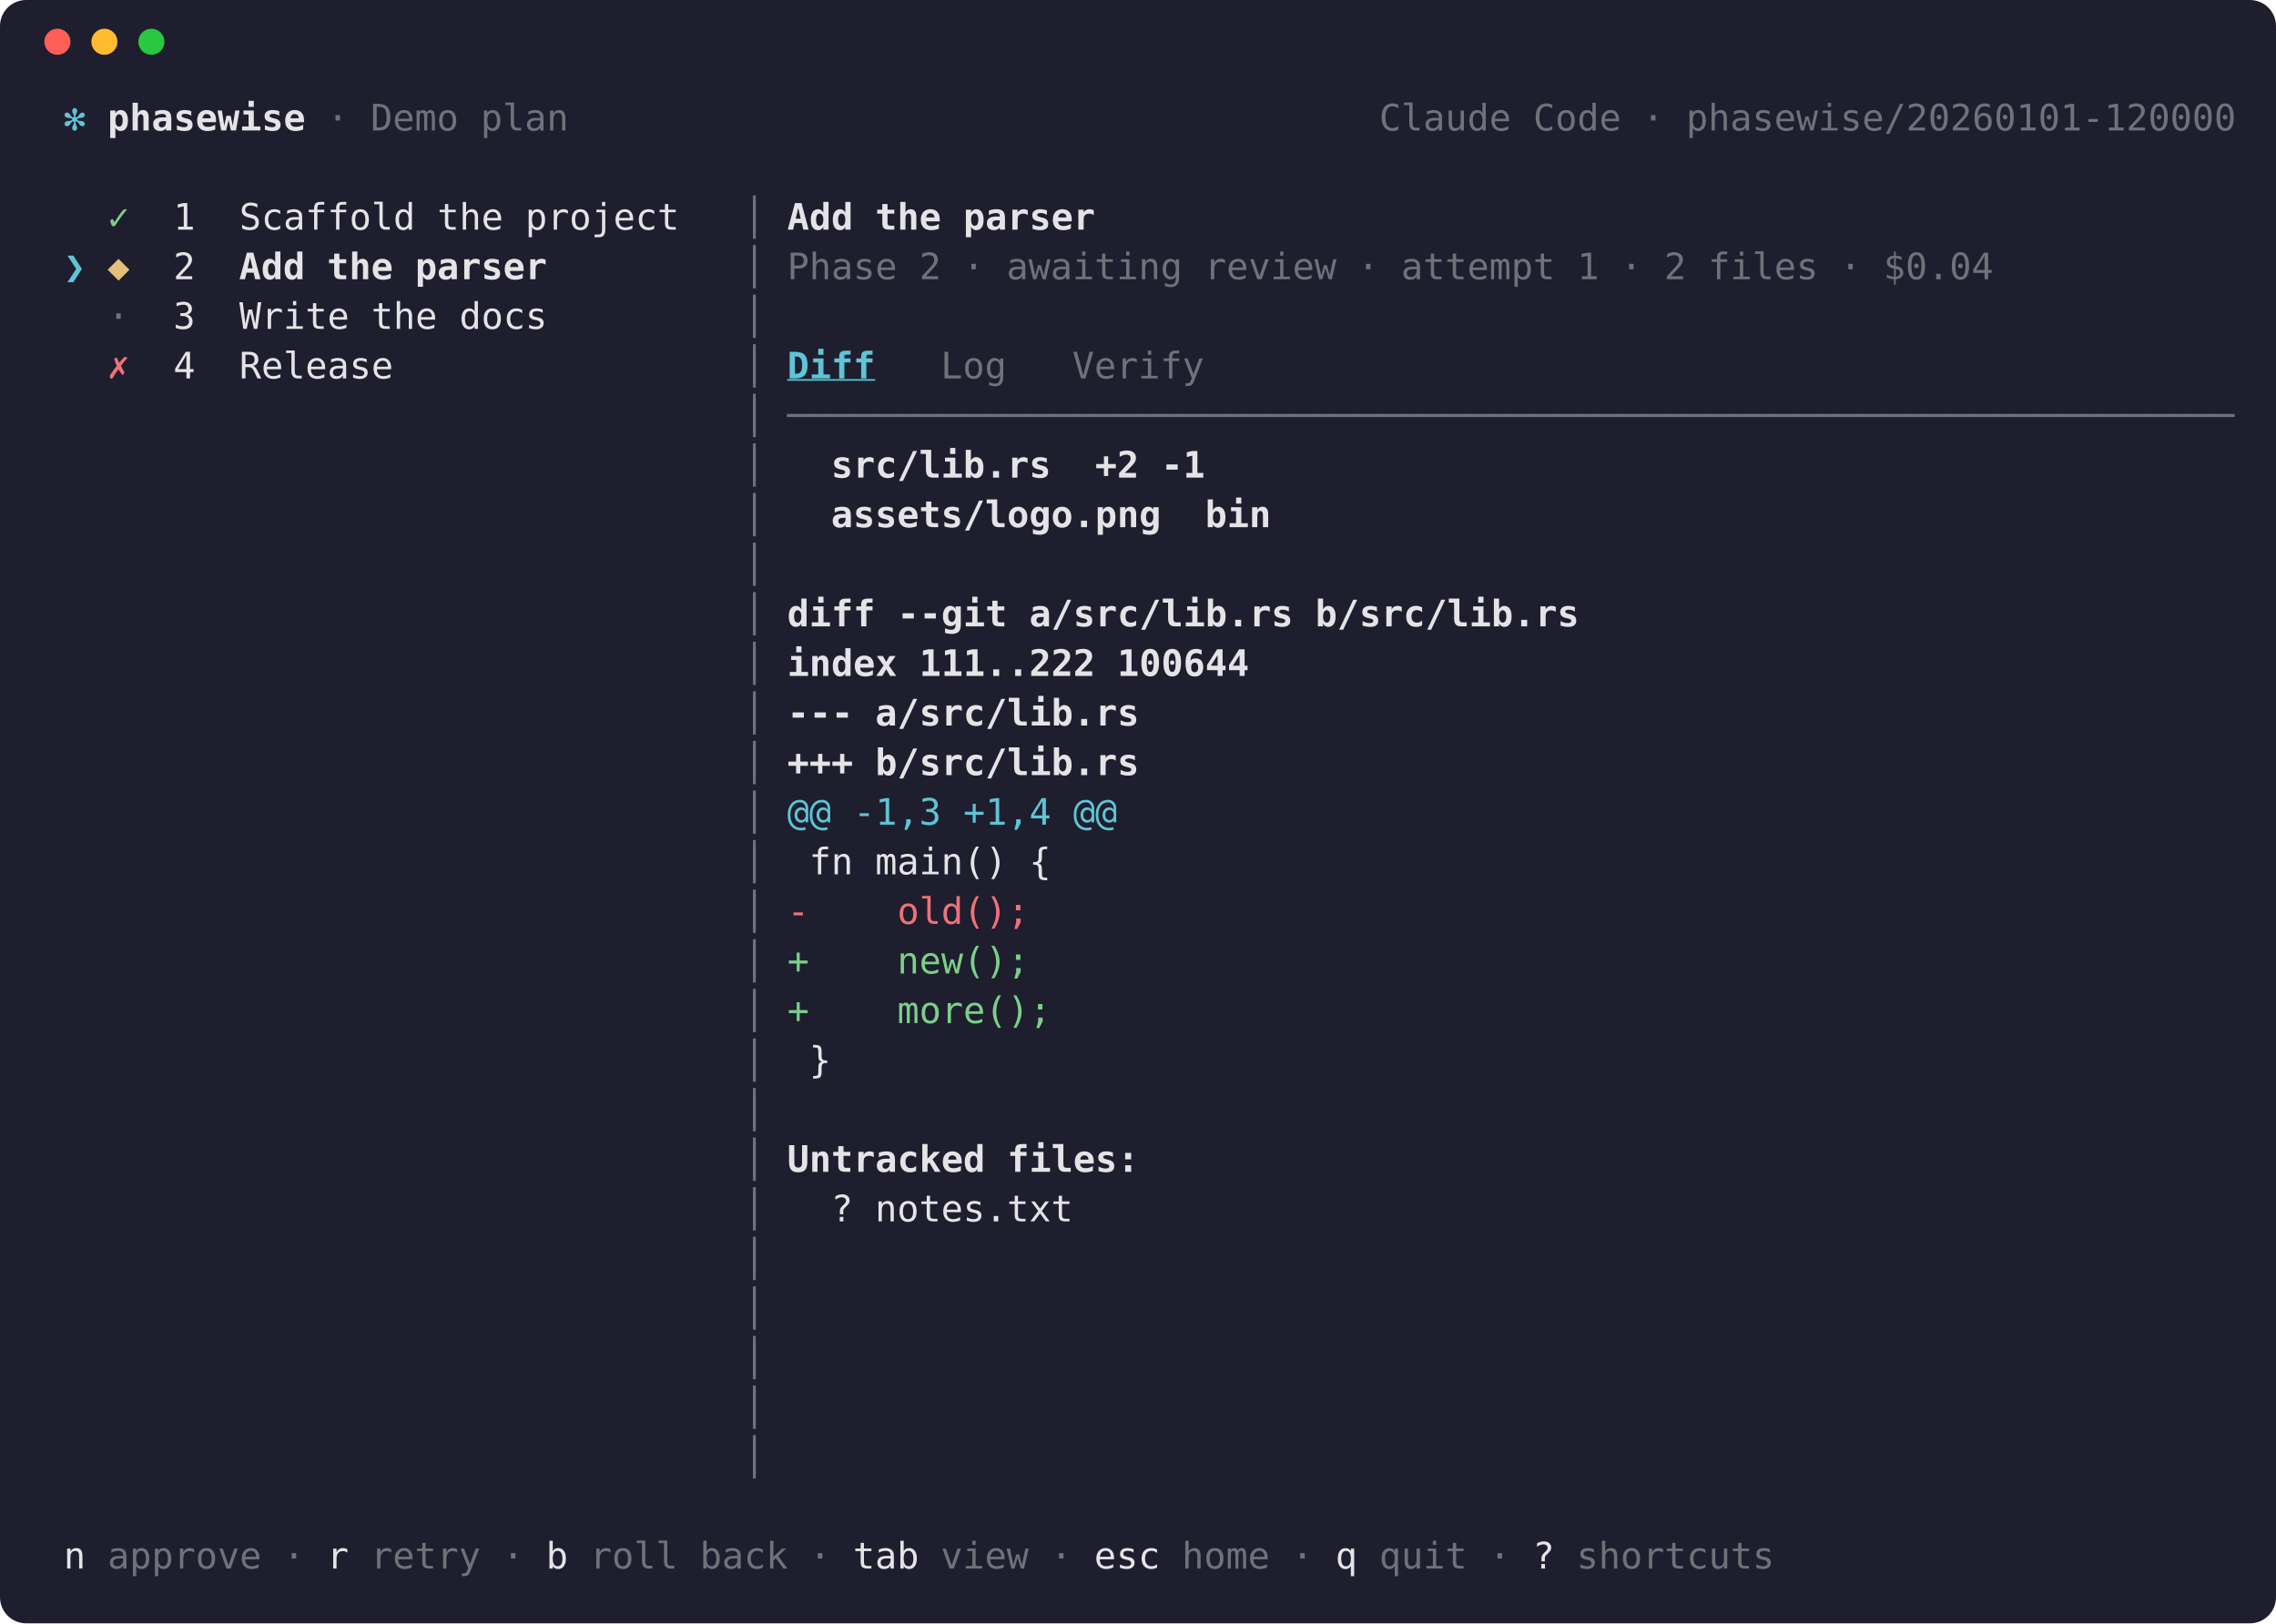
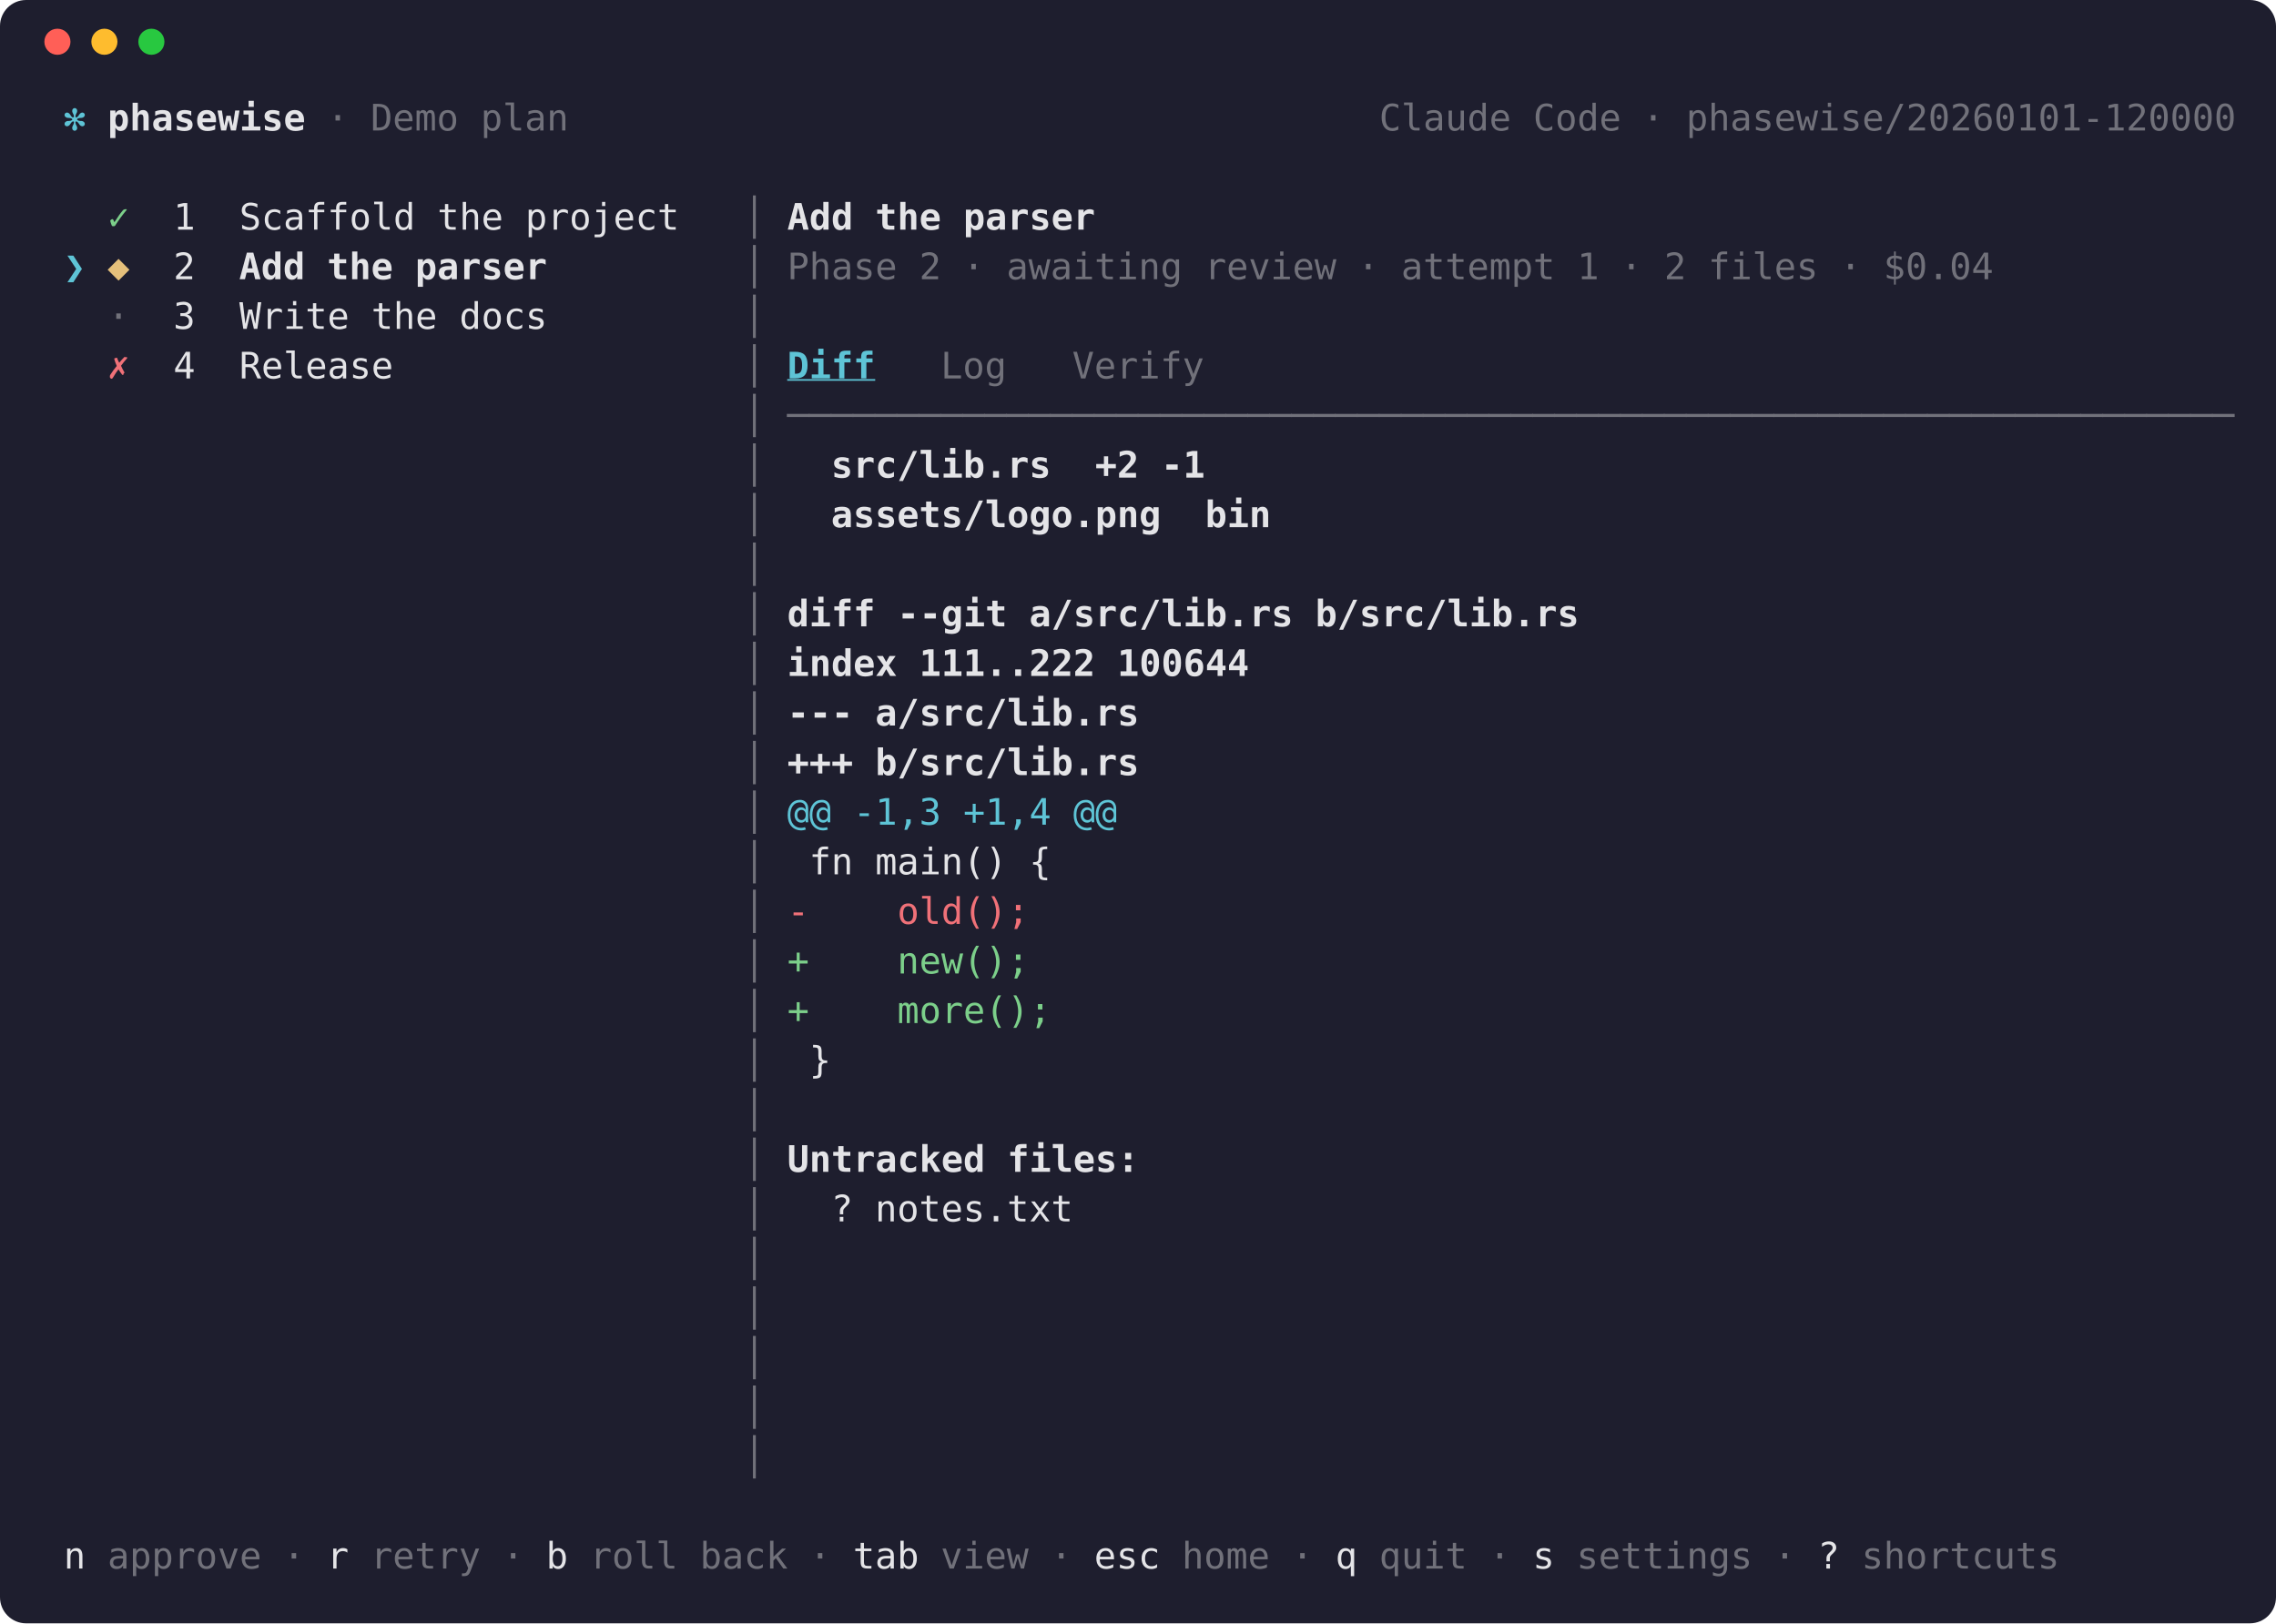
<svg xmlns="http://www.w3.org/2000/svg" width="872.0" height="622.0" viewBox="0 0 872.0 622.0" font-family="ui-monospace, SFMono-Regular, Menlo, Consolas, monospace" font-size="14">
  <rect width="872.0" height="622.0" rx="10" fill="#1e1e2e" />
  <circle cx="22" cy="16" r="5" fill="#ff5f57" />
  <circle cx="40" cy="16" r="5" fill="#febc2e" />
  <circle cx="58" cy="16" r="5" fill="#28c840" />
  <text y="50.0" xml:space="preserve" transform="translate(16 0)">
    <tspan x="8.4" fill="#5ec4d6">✻</tspan>
    <tspan x="25.2" fill="#e4e4e7" font-weight="600">phasewise</tspan>
    <tspan x="109.2" fill="#71717a">·</tspan>
    <tspan x="126.0" fill="#71717a">Demo plan</tspan>
    <tspan x="512.4" fill="#71717a">Claude Code</tspan>
    <tspan x="613.2" fill="#71717a">·</tspan>
    <tspan x="630.0" fill="#71717a">phasewise/20260101-120000</tspan>
  </text>
  <text y="88.0" xml:space="preserve" transform="translate(16 0)">
    <tspan x="25.2" fill="#7ccf8a">✓</tspan>
    <tspan x="50.4" fill="#e4e4e7">1  Scaffold the project</tspan>
    <tspan x="268.8" fill="#71717a">│</tspan>
    <tspan x="285.6" fill="#e4e4e7" font-weight="600">Add the parser</tspan>
  </text>
  <text y="107.0" xml:space="preserve" transform="translate(16 0)">
    <tspan x="8.4" fill="#5ec4d6">❯</tspan>
    <tspan x="25.2" fill="#e5c07b">◆</tspan>
    <tspan x="50.4" fill="#e4e4e7">2</tspan>
    <tspan x="75.6" fill="#e4e4e7" font-weight="600">Add the parser</tspan>
    <tspan x="268.8" fill="#71717a">│</tspan>
    <tspan x="285.6" fill="#71717a">Phase 2</tspan>
    <tspan x="352.8" fill="#71717a">·</tspan>
    <tspan x="369.6" fill="#71717a">awaiting review</tspan>
    <tspan x="504.0" fill="#71717a">·</tspan>
    <tspan x="520.8" fill="#71717a">attempt 1</tspan>
    <tspan x="604.8" fill="#71717a">·</tspan>
    <tspan x="621.6" fill="#71717a">2 files</tspan>
    <tspan x="688.8" fill="#71717a">·</tspan>
    <tspan x="705.6" fill="#71717a">$0.04</tspan>
  </text>
  <text y="126.0" xml:space="preserve" transform="translate(16 0)">
    <tspan x="25.2" fill="#71717a">·</tspan>
    <tspan x="50.4" fill="#e4e4e7">3  Write the docs</tspan>
    <tspan x="268.8" fill="#71717a">│</tspan>
  </text>
  <text y="145.0" xml:space="preserve" transform="translate(16 0)">
    <tspan x="25.2" fill="#f07178">✗</tspan>
    <tspan x="50.4" fill="#e4e4e7">4  Release</tspan>
    <tspan x="268.8" fill="#71717a">│</tspan>
    <tspan x="285.6" fill="#5ec4d6" font-weight="600" text-decoration="underline">Diff</tspan>
    <tspan x="344.4" fill="#71717a">Log</tspan>
    <tspan x="394.8" fill="#71717a">Verify</tspan>
  </text>
  <text y="164.0" xml:space="preserve" transform="translate(16 0)">
    <tspan x="268.8" fill="#71717a">│</tspan>
    <tspan x="285.6" fill="#71717a">─</tspan>
    <tspan x="294.0" fill="#71717a">─</tspan>
    <tspan x="302.4" fill="#71717a">─</tspan>
    <tspan x="310.8" fill="#71717a">─</tspan>
    <tspan x="319.2" fill="#71717a">─</tspan>
    <tspan x="327.6" fill="#71717a">─</tspan>
    <tspan x="336.0" fill="#71717a">─</tspan>
    <tspan x="344.4" fill="#71717a">─</tspan>
    <tspan x="352.8" fill="#71717a">─</tspan>
    <tspan x="361.2" fill="#71717a">─</tspan>
    <tspan x="369.6" fill="#71717a">─</tspan>
    <tspan x="378.0" fill="#71717a">─</tspan>
    <tspan x="386.4" fill="#71717a">─</tspan>
    <tspan x="394.8" fill="#71717a">─</tspan>
    <tspan x="403.2" fill="#71717a">─</tspan>
    <tspan x="411.6" fill="#71717a">─</tspan>
    <tspan x="420.0" fill="#71717a">─</tspan>
    <tspan x="428.4" fill="#71717a">─</tspan>
    <tspan x="436.8" fill="#71717a">─</tspan>
    <tspan x="445.2" fill="#71717a">─</tspan>
    <tspan x="453.6" fill="#71717a">─</tspan>
    <tspan x="462.0" fill="#71717a">─</tspan>
    <tspan x="470.4" fill="#71717a">─</tspan>
    <tspan x="478.8" fill="#71717a">─</tspan>
    <tspan x="487.2" fill="#71717a">─</tspan>
    <tspan x="495.6" fill="#71717a">─</tspan>
    <tspan x="504.0" fill="#71717a">─</tspan>
    <tspan x="512.4" fill="#71717a">─</tspan>
    <tspan x="520.8" fill="#71717a">─</tspan>
    <tspan x="529.2" fill="#71717a">─</tspan>
    <tspan x="537.6" fill="#71717a">─</tspan>
    <tspan x="546.0" fill="#71717a">─</tspan>
    <tspan x="554.4" fill="#71717a">─</tspan>
    <tspan x="562.8" fill="#71717a">─</tspan>
    <tspan x="571.2" fill="#71717a">─</tspan>
    <tspan x="579.6" fill="#71717a">─</tspan>
    <tspan x="588.0" fill="#71717a">─</tspan>
    <tspan x="596.4" fill="#71717a">─</tspan>
    <tspan x="604.8" fill="#71717a">─</tspan>
    <tspan x="613.2" fill="#71717a">─</tspan>
    <tspan x="621.6" fill="#71717a">─</tspan>
    <tspan x="630.0" fill="#71717a">─</tspan>
    <tspan x="638.4" fill="#71717a">─</tspan>
    <tspan x="646.8" fill="#71717a">─</tspan>
    <tspan x="655.2" fill="#71717a">─</tspan>
    <tspan x="663.6" fill="#71717a">─</tspan>
    <tspan x="672.0" fill="#71717a">─</tspan>
    <tspan x="680.4" fill="#71717a">─</tspan>
    <tspan x="688.8" fill="#71717a">─</tspan>
    <tspan x="697.2" fill="#71717a">─</tspan>
    <tspan x="705.6" fill="#71717a">─</tspan>
    <tspan x="714.0" fill="#71717a">─</tspan>
    <tspan x="722.4" fill="#71717a">─</tspan>
    <tspan x="730.8" fill="#71717a">─</tspan>
    <tspan x="739.2" fill="#71717a">─</tspan>
    <tspan x="747.6" fill="#71717a">─</tspan>
    <tspan x="756.0" fill="#71717a">─</tspan>
    <tspan x="764.4" fill="#71717a">─</tspan>
    <tspan x="772.8" fill="#71717a">─</tspan>
    <tspan x="781.2" fill="#71717a">─</tspan>
    <tspan x="789.6" fill="#71717a">─</tspan>
    <tspan x="798.0" fill="#71717a">─</tspan>
    <tspan x="806.4" fill="#71717a">─</tspan>
    <tspan x="814.8" fill="#71717a">─</tspan>
    <tspan x="823.2" fill="#71717a">─</tspan>
    <tspan x="831.6" fill="#71717a">─</tspan>
  </text>
  <text y="183.0" xml:space="preserve" transform="translate(16 0)">
    <tspan x="268.8" fill="#71717a">│</tspan>
    <tspan x="302.4" fill="#e4e4e7" font-weight="600">src/lib.rs  +2 -1</tspan>
  </text>
  <text y="202.0" xml:space="preserve" transform="translate(16 0)">
    <tspan x="268.8" fill="#71717a">│</tspan>
    <tspan x="302.4" fill="#e4e4e7" font-weight="600">assets/logo.png  bin</tspan>
  </text>
  <text y="221.0" xml:space="preserve" transform="translate(16 0)">
    <tspan x="268.8" fill="#71717a">│</tspan>
  </text>
  <text y="240.0" xml:space="preserve" transform="translate(16 0)">
    <tspan x="268.8" fill="#71717a">│</tspan>
    <tspan x="285.6" fill="#e4e4e7" font-weight="600">diff --git a/src/lib.rs b/src/lib.rs</tspan>
  </text>
  <text y="259.0" xml:space="preserve" transform="translate(16 0)">
    <tspan x="268.8" fill="#71717a">│</tspan>
    <tspan x="285.6" fill="#e4e4e7" font-weight="600">index 111..222 100644</tspan>
  </text>
  <text y="278.0" xml:space="preserve" transform="translate(16 0)">
    <tspan x="268.8" fill="#71717a">│</tspan>
    <tspan x="285.6" fill="#e4e4e7" font-weight="600">--- a/src/lib.rs</tspan>
  </text>
  <text y="297.0" xml:space="preserve" transform="translate(16 0)">
    <tspan x="268.8" fill="#71717a">│</tspan>
    <tspan x="285.6" fill="#e4e4e7" font-weight="600">+++ b/src/lib.rs</tspan>
  </text>
  <text y="316.0" xml:space="preserve" transform="translate(16 0)">
    <tspan x="268.8" fill="#71717a">│</tspan>
    <tspan x="285.6" fill="#5ec4d6">@@ -1,3 +1,4 @@</tspan>
  </text>
  <text y="335.0" xml:space="preserve" transform="translate(16 0)">
    <tspan x="268.8" fill="#71717a">│</tspan>
    <tspan x="294.0" fill="#e4e4e7">fn main() {</tspan>
  </text>
  <text y="354.0" xml:space="preserve" transform="translate(16 0)">
    <tspan x="268.8" fill="#71717a">│</tspan>
    <tspan x="285.6" fill="#f07178">-    old();</tspan>
  </text>
  <text y="373.0" xml:space="preserve" transform="translate(16 0)">
    <tspan x="268.8" fill="#71717a">│</tspan>
    <tspan x="285.6" fill="#7ccf8a">+    new();</tspan>
  </text>
  <text y="392.0" xml:space="preserve" transform="translate(16 0)">
    <tspan x="268.8" fill="#71717a">│</tspan>
    <tspan x="285.6" fill="#7ccf8a">+    more();</tspan>
  </text>
  <text y="411.0" xml:space="preserve" transform="translate(16 0)">
    <tspan x="268.8" fill="#71717a">│</tspan>
    <tspan x="294.0" fill="#e4e4e7">}</tspan>
  </text>
  <text y="430.0" xml:space="preserve" transform="translate(16 0)">
    <tspan x="268.8" fill="#71717a">│</tspan>
  </text>
  <text y="449.0" xml:space="preserve" transform="translate(16 0)">
    <tspan x="268.8" fill="#71717a">│</tspan>
    <tspan x="285.6" fill="#e4e4e7" font-weight="600">Untracked files:</tspan>
  </text>
  <text y="468.0" xml:space="preserve" transform="translate(16 0)">
    <tspan x="268.8" fill="#71717a">│</tspan>
    <tspan x="302.4" fill="#e4e4e7">? notes.txt</tspan>
  </text>
  <text y="487.0" xml:space="preserve" transform="translate(16 0)">
    <tspan x="268.8" fill="#71717a">│</tspan>
  </text>
  <text y="506.0" xml:space="preserve" transform="translate(16 0)">
    <tspan x="268.8" fill="#71717a">│</tspan>
  </text>
  <text y="525.0" xml:space="preserve" transform="translate(16 0)">
    <tspan x="268.8" fill="#71717a">│</tspan>
  </text>
  <text y="544.0" xml:space="preserve" transform="translate(16 0)">
    <tspan x="268.8" fill="#71717a">│</tspan>
  </text>
  <text y="563.0" xml:space="preserve" transform="translate(16 0)">
    <tspan x="268.8" fill="#71717a">│</tspan>
  </text>
  <text y="601.0" xml:space="preserve" transform="translate(16 0)">
    <tspan x="8.4" fill="#e4e4e7">n</tspan>
    <tspan x="25.2" fill="#71717a">approve</tspan>
    <tspan x="92.4" fill="#71717a">·</tspan>
    <tspan x="109.2" fill="#e4e4e7">r</tspan>
    <tspan x="126.0" fill="#71717a">retry</tspan>
    <tspan x="176.4" fill="#71717a">·</tspan>
    <tspan x="193.2" fill="#e4e4e7">b</tspan>
    <tspan x="210.0" fill="#71717a">roll back</tspan>
    <tspan x="294.0" fill="#71717a">·</tspan>
    <tspan x="310.8" fill="#e4e4e7">tab</tspan>
    <tspan x="344.4" fill="#71717a">view</tspan>
    <tspan x="386.4" fill="#71717a">·</tspan>
    <tspan x="403.2" fill="#e4e4e7">esc</tspan>
    <tspan x="436.8" fill="#71717a">home</tspan>
    <tspan x="478.8" fill="#71717a">·</tspan>
    <tspan x="495.6" fill="#e4e4e7">q</tspan>
    <tspan x="512.4" fill="#71717a">quit</tspan>
    <tspan x="554.4" fill="#71717a">·</tspan>
-     <tspan x="571.2" fill="#e4e4e7">?</tspan>
-     <tspan x="588.0" fill="#71717a">shortcuts</tspan>
+     <tspan x="571.2" fill="#e4e4e7">s</tspan>
+     <tspan x="588.0" fill="#71717a">settings</tspan>
+     <tspan x="663.6" fill="#71717a">·</tspan>
+     <tspan x="680.4" fill="#e4e4e7">?</tspan>
+     <tspan x="697.2" fill="#71717a">shortcuts</tspan>
  </text>
</svg>
